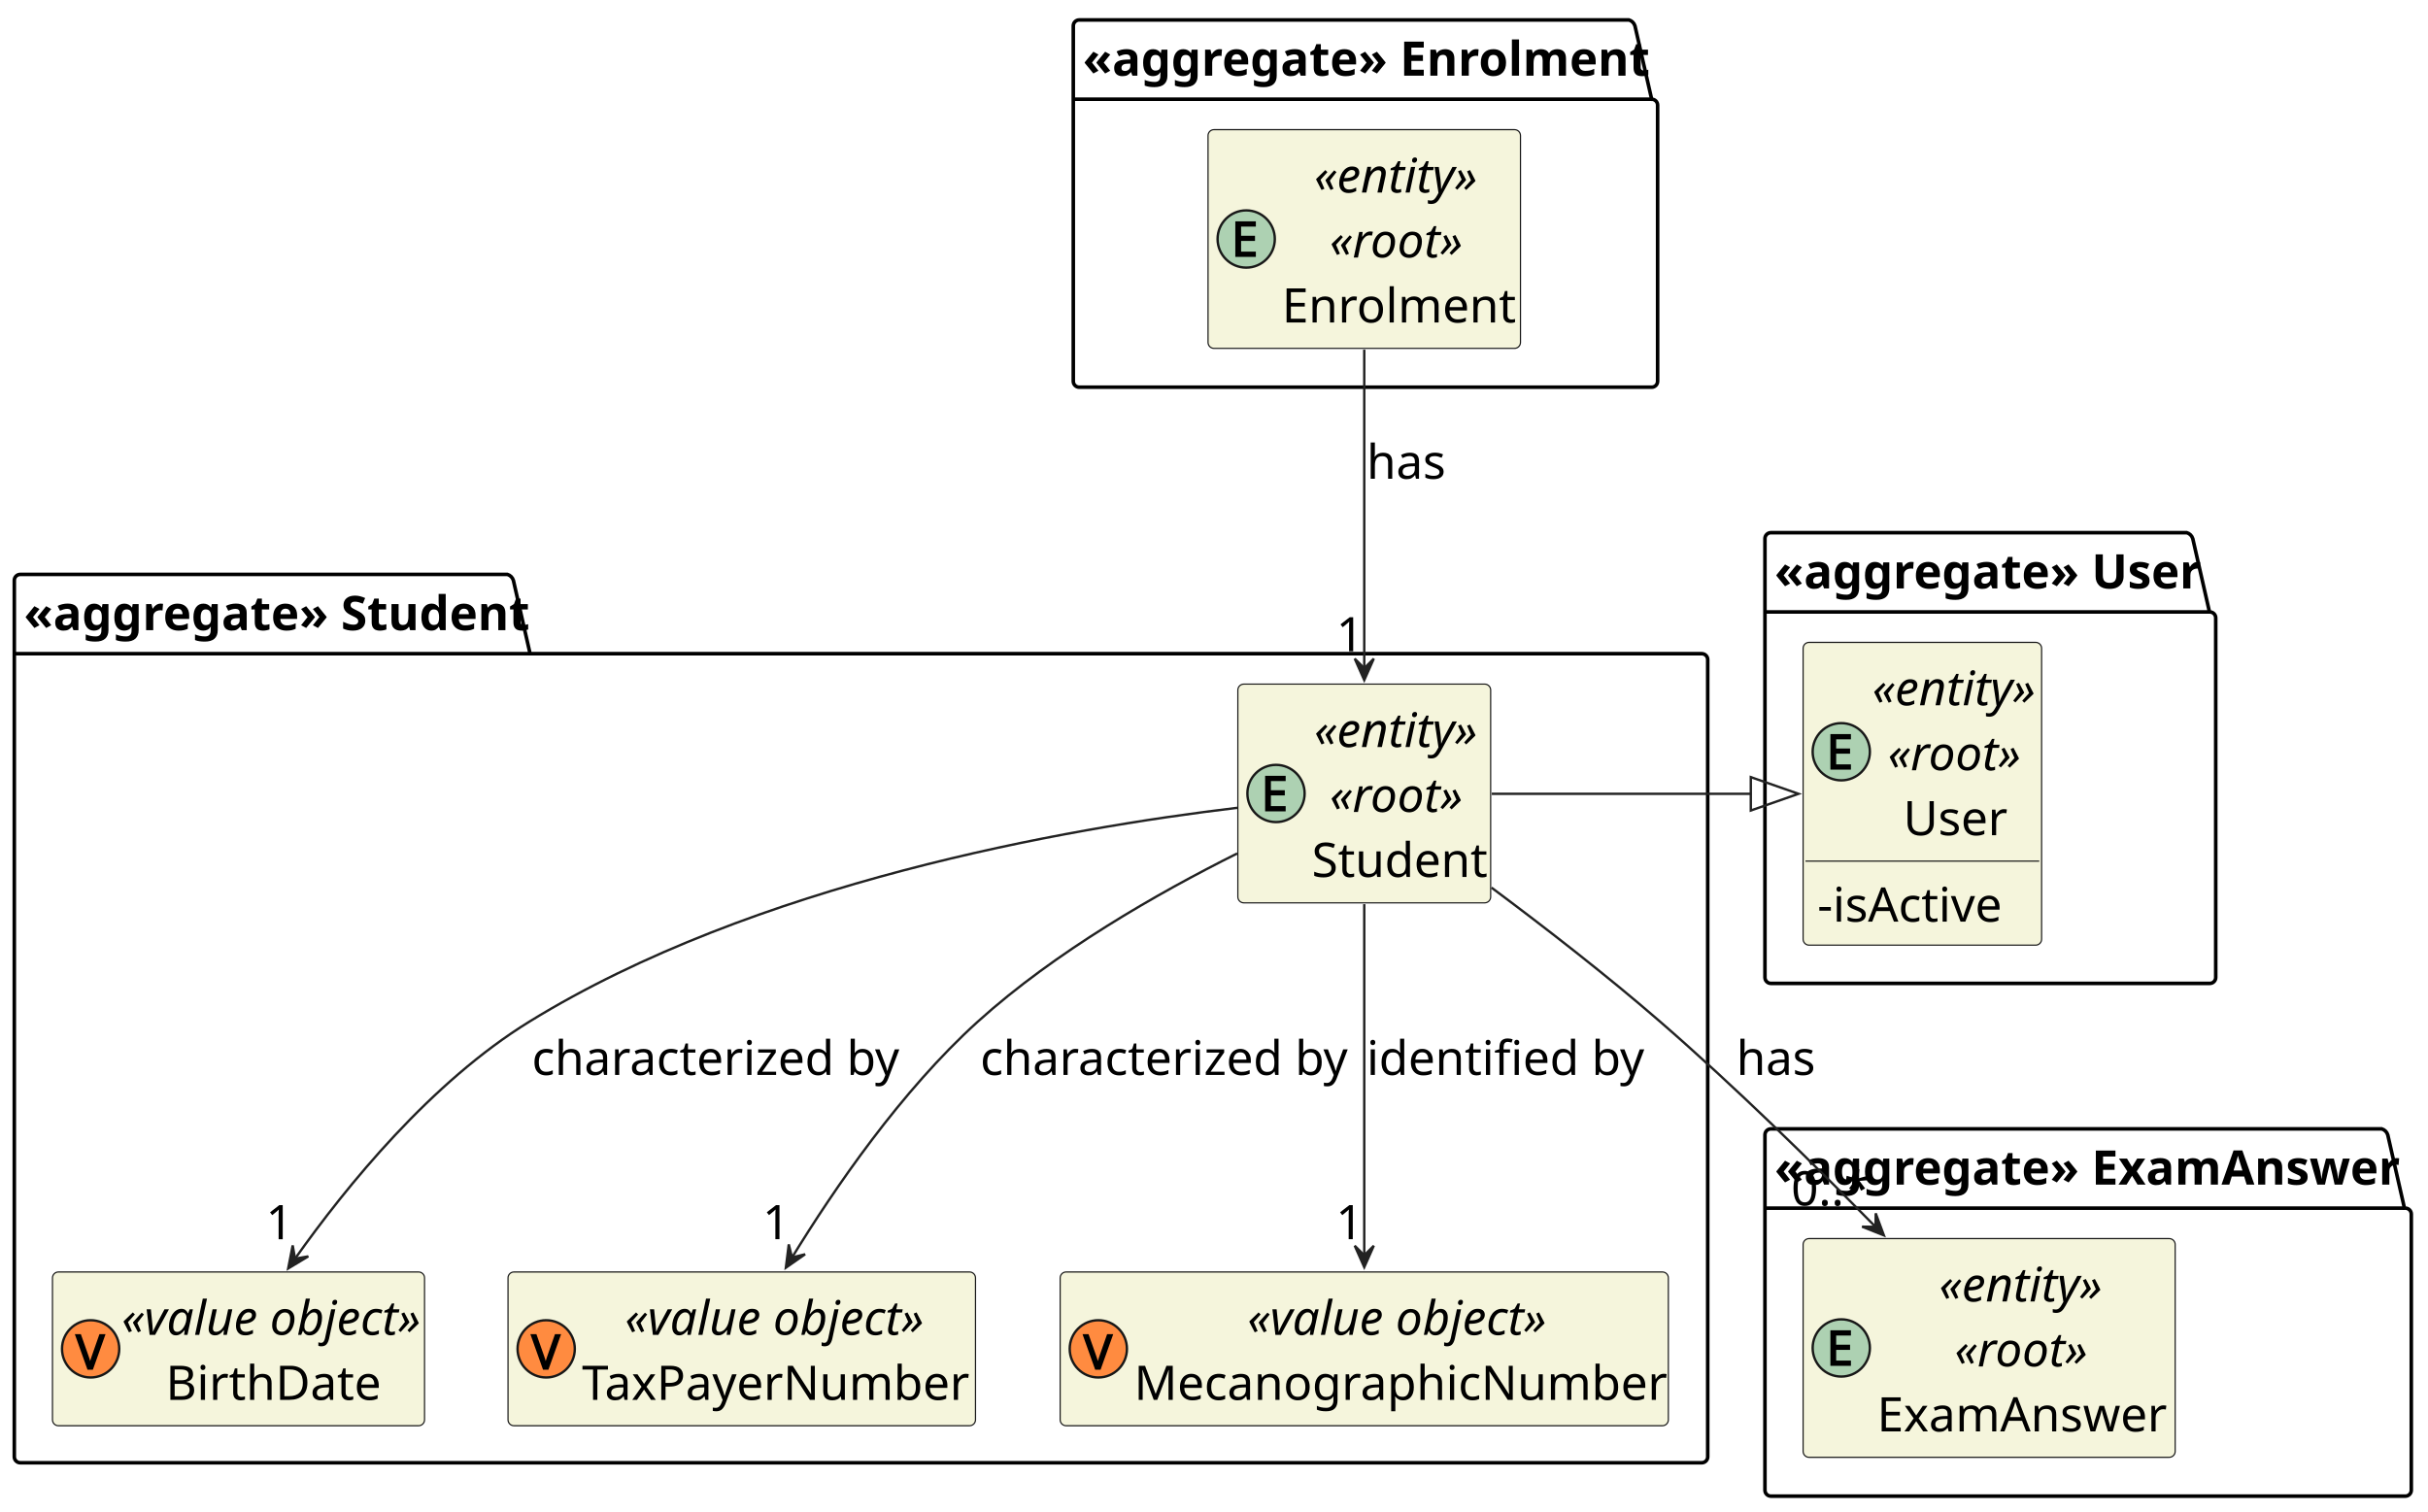
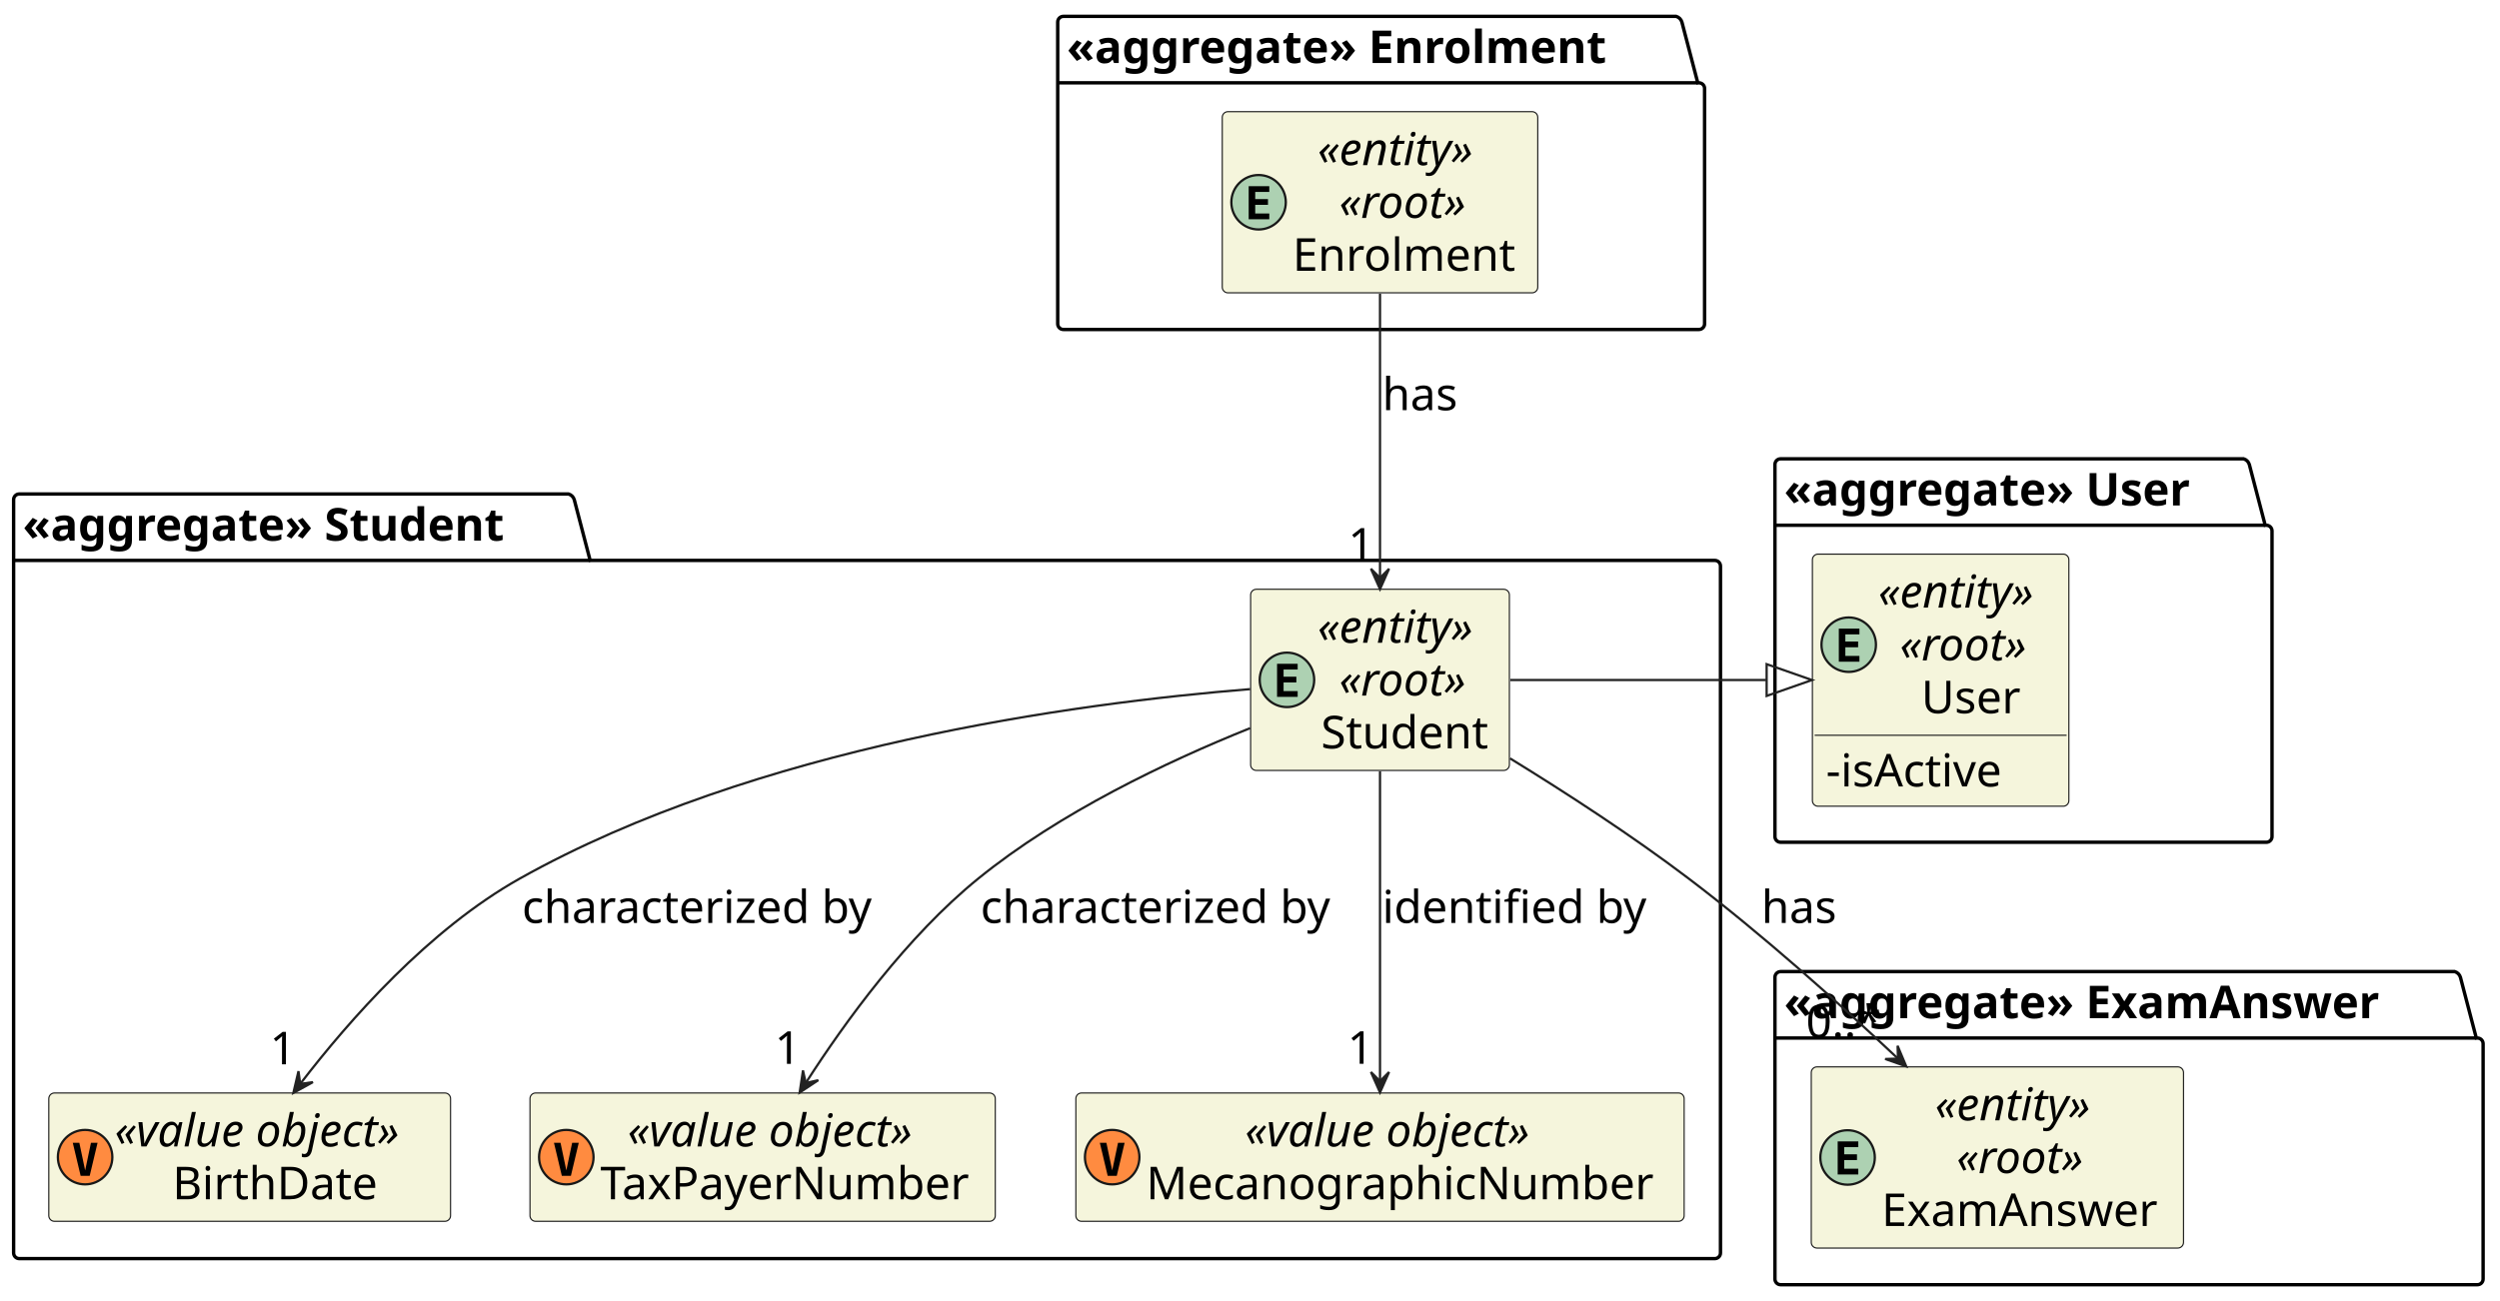
- <svg xmlns="http://www.w3.org/2000/svg" contentStyleType="text/css" height="634px" preserveAspectRatio="none" style="width:1018px;height:634px;background:#FFFFFF;" version="1.1" viewBox="0 0 1018 634" width="1018px" zoomAndPan="magnify">
+ <svg xmlns="http://www.w3.org/2000/svg" contentStyleType="text/css" height="573px" preserveAspectRatio="none" style="width:1101px;height:573px;background:#FFFFFF;" version="1.1" viewBox="0 0 1101 573" width="1101px" zoomAndPan="magnify">
  <defs />
  <g>
    <g id="cluster_&lt;&lt;aggregate&gt;&gt; User">
-       <path d="M742.5,223.36 L916.875,223.36 A3.75,3.75 0 0 1 919.375,225.86 L926.375,256.6 L926.5,256.6 A2.5,2.5 0 0 1 929,259.1 L929,409.86 A2.5,2.5 0 0 1 926.5,412.36 L742.5,412.36 A2.5,2.5 0 0 1 740,409.86 L740,225.86 A2.5,2.5 0 0 1 742.5,223.36 " fill="none" style="stroke:#000000;stroke-width:1.5;" />
-       <line style="stroke:#000000;stroke-width:1.5;" x1="740" x2="926.375" y1="256.6" y2="256.6" />
-       <text fill="#000000" font-family="sans-serif" font-size="20" font-weight="bold" lengthAdjust="spacing" textLength="173.375" x="744" y="246.74">«aggregate» User</text>
+       <path d="M784.5,202.217 L988.5,202.217 A3.75,3.75 0 0 1 991,204.717 L998,231.498 L998.5,231.498 A2.5,2.5 0 0 1 1001,233.998 L1001,368.717 A2.5,2.5 0 0 1 998.5,371.217 L784.5,371.217 A2.5,2.5 0 0 1 782,368.717 L782,204.717 A2.5,2.5 0 0 1 784.5,202.217 " fill="none" style="stroke:#000000;stroke-width:1.5;" />
+       <line style="stroke:#000000;stroke-width:1.5;" x1="782" x2="998" y1="231.498" y2="231.498" />
+       <text fill="#000000" font-family="sans-serif" font-size="20" font-weight="bold" lengthAdjust="spacing" textLength="203" x="786" y="222.781">«aggregate» User</text>
    </g>
    <g id="cluster_&lt;&lt;aggregate&gt;&gt; Enrolment">
-       <path d="M452.5,8.36 L683,8.36 A3.75,3.75 0 0 1 685.5,10.86 L692.5,41.6 L692.5,41.6 A2.5,2.5 0 0 1 695,44.1 L695,159.86 A2.5,2.5 0 0 1 692.5,162.36 L452.5,162.36 A2.5,2.5 0 0 1 450,159.86 L450,10.86 A2.5,2.5 0 0 1 452.5,8.36 " fill="none" style="stroke:#000000;stroke-width:1.5;" />
-       <line style="stroke:#000000;stroke-width:1.5;" x1="450" x2="692.5" y1="41.6" y2="41.6" />
-       <text fill="#000000" font-family="sans-serif" font-size="20" font-weight="bold" lengthAdjust="spacing" textLength="229.5" x="454" y="31.74">«aggregate» Enrolment</text>
+       <path d="M468.5,7.217 L738.5,7.217 A3.75,3.75 0 0 1 741,9.717 L748,36.498 L748.5,36.498 A2.5,2.5 0 0 1 751,38.998 L751,142.717 A2.5,2.5 0 0 1 748.5,145.217 L468.5,145.217 A2.5,2.5 0 0 1 466,142.717 L466,9.717 A2.5,2.5 0 0 1 468.5,7.217 " fill="none" style="stroke:#000000;stroke-width:1.5;" />
+       <line style="stroke:#000000;stroke-width:1.5;" x1="466" x2="748" y1="36.498" y2="36.498" />
+       <text fill="#000000" font-family="sans-serif" font-size="20" font-weight="bold" lengthAdjust="spacing" textLength="269" x="470" y="27.781">«aggregate» Enrolment</text>
    </g>
    <g id="cluster_&lt;&lt;aggregate&gt;&gt; ExamAnswer">
-       <path d="M742.5,473.36 L998.625,473.36 A3.75,3.75 0 0 1 1001.125,475.86 L1008.125,506.6 L1008.5,506.6 A2.5,2.5 0 0 1 1011,509.1 L1011,624.86 A2.5,2.5 0 0 1 1008.5,627.36 L742.5,627.36 A2.5,2.5 0 0 1 740,624.86 L740,475.86 A2.5,2.5 0 0 1 742.5,473.36 " fill="none" style="stroke:#000000;stroke-width:1.5;" />
-       <line style="stroke:#000000;stroke-width:1.5;" x1="740" x2="1008.125" y1="506.6" y2="506.6" />
-       <text fill="#000000" font-family="sans-serif" font-size="20" font-weight="bold" lengthAdjust="spacing" textLength="255.125" x="744" y="496.74">«aggregate» ExamAnswer</text>
+       <path d="M784.5,428.217 L1081.5,428.217 A3.75,3.75 0 0 1 1084,430.717 L1091,457.498 L1091.5,457.498 A2.5,2.5 0 0 1 1094,459.998 L1094,563.717 A2.5,2.5 0 0 1 1091.5,566.217 L784.5,566.217 A2.5,2.5 0 0 1 782,563.717 L782,430.717 A2.5,2.5 0 0 1 784.5,428.217 " fill="none" style="stroke:#000000;stroke-width:1.5;" />
+       <line style="stroke:#000000;stroke-width:1.5;" x1="782" x2="1091" y1="457.498" y2="457.498" />
+       <text fill="#000000" font-family="sans-serif" font-size="20" font-weight="bold" lengthAdjust="spacing" textLength="296" x="786" y="448.781">«aggregate» ExamAnswer</text>
    </g>
    <g id="cluster_&lt;&lt;aggregate&gt;&gt; Student">
-       <path d="M8.5,240.86 L212.75,240.86 A3.75,3.75 0 0 1 215.25,243.36 L222.25,274.1 L713.5,274.1 A2.5,2.5 0 0 1 716,276.6 L716,610.86 A2.5,2.5 0 0 1 713.5,613.36 L8.5,613.36 A2.5,2.5 0 0 1 6,610.86 L6,243.36 A2.5,2.5 0 0 1 8.5,240.86 " fill="none" style="stroke:#000000;stroke-width:1.5;" />
-       <line style="stroke:#000000;stroke-width:1.5;" x1="6" x2="222.25" y1="274.1" y2="274.1" />
-       <text fill="#000000" font-family="sans-serif" font-size="20" font-weight="bold" lengthAdjust="spacing" textLength="203.25" x="10" y="264.24">«aggregate» Student</text>
+       <path d="M8.5,217.717 L250.5,217.717 A3.75,3.75 0 0 1 253,220.217 L260,246.998 L755.5,246.998 A2.5,2.5 0 0 1 758,249.498 L758,552.217 A2.5,2.5 0 0 1 755.5,554.717 L8.5,554.717 A2.5,2.5 0 0 1 6,552.217 L6,220.217 A2.5,2.5 0 0 1 8.5,217.717 " fill="none" style="stroke:#000000;stroke-width:1.5;" />
+       <line style="stroke:#000000;stroke-width:1.5;" x1="6" x2="260" y1="246.998" y2="246.998" />
+       <text fill="#000000" font-family="sans-serif" font-size="20" font-weight="bold" lengthAdjust="spacing" textLength="241" x="10" y="238.281">«aggregate» Student</text>
    </g>
    <g id="elem_User">
-       <rect codeLine="13" fill="#F5F5DC" height="126.96" id="User" rx="2.5" ry="2.5" style="stroke:#181818;stroke-width:0.5;" width="100" x="756" y="269.36" />
-       <ellipse cx="772" cy="315.22" fill="#ADD1B2" rx="12" ry="12" style="stroke:#181818;stroke-width:1.0;" />
-       <path d="M776.047,322.72 L767.438,322.72 L767.438,307.814 L776.047,307.814 L776.047,310.017 L769.859,310.017 L769.859,313.861 L775.688,313.861 L775.688,316.033 L769.859,316.033 L769.859,320.517 L776.047,320.517 L776.047,322.72 Z " fill="#000000" />
-       <text fill="#000000" font-family="sans-serif" font-size="20" font-style="italic" lengthAdjust="spacing" textLength="70" x="785" y="295.74">«entity»</text>
-       <text fill="#000000" font-family="sans-serif" font-size="20" font-style="italic" lengthAdjust="spacing" textLength="57" x="791.5" y="322.98">«root»</text>
-       <text fill="#000000" font-family="sans-serif" font-size="20" lengthAdjust="spacing" textLength="44" x="798" y="350.22">User</text>
-       <line style="stroke:#181818;stroke-width:0.5;" x1="757" x2="855" y1="361.08" y2="361.08" />
-       <text fill="#000000" font-family="sans-serif" font-size="20" lengthAdjust="spacing" textLength="77" x="762" y="386.46">-isActive</text>
+       <rect codeLine="13" fill="#F5F5DC" height="111.125" id="User" rx="2.5" ry="2.5" style="stroke:#181818;stroke-width:0.5;" width="113" x="798.5" y="244.217" />
+       <ellipse cx="814.5" cy="284.139" fill="#ADD1B2" rx="12" ry="12" style="stroke:#181818;stroke-width:1.0;" />
+       <path d="M819.219,291.639 L810.141,291.639 L810.141,277.06 L819.219,277.06 L819.219,279.592 L813.016,279.592 L813.016,282.748 L818.641,282.748 L818.641,285.279 L813.016,285.279 L813.016,289.092 L819.219,289.092 L819.219,291.639 Z " fill="#000000" />
+       <text fill="#000000" font-family="sans-serif" font-size="20" font-style="italic" lengthAdjust="spacing" textLength="83" x="827.5" y="267.781">«entity»</text>
+       <text fill="#000000" font-family="sans-serif" font-size="20" font-style="italic" lengthAdjust="spacing" textLength="64" x="837" y="291.062">«root»</text>
+       <text fill="#000000" font-family="sans-serif" font-size="20" lengthAdjust="spacing" textLength="45" x="846.5" y="314.344">User</text>
+       <line style="stroke:#181818;stroke-width:0.5;" x1="799.5" x2="910.5" y1="324.06" y2="324.06" />
+       <text fill="#000000" font-family="sans-serif" font-size="20" lengthAdjust="spacing" textLength="85" x="804.5" y="346.625">-isActive</text>
    </g>
    <g id="elem_Enrolment">
-       <rect codeLine="21" fill="#F5F5DC" height="91.72" id="Enrolment" rx="2.5" ry="2.5" style="stroke:#181818;stroke-width:0.5;" width="131" x="506.5" y="54.36" />
-       <ellipse cx="522.5" cy="100.22" fill="#ADD1B2" rx="12" ry="12" style="stroke:#181818;stroke-width:1.0;" />
-       <path d="M526.547,107.72 L517.938,107.72 L517.938,92.814 L526.547,92.814 L526.547,95.017 L520.359,95.017 L520.359,98.861 L526.188,98.861 L526.188,101.032 L520.359,101.032 L520.359,105.517 L526.547,105.517 L526.547,107.72 Z " fill="#000000" />
-       <text fill="#000000" font-family="sans-serif" font-size="20" font-style="italic" lengthAdjust="spacing" textLength="70" x="551" y="80.74">«entity»</text>
-       <text fill="#000000" font-family="sans-serif" font-size="20" font-style="italic" lengthAdjust="spacing" textLength="57" x="557.5" y="107.98">«root»</text>
-       <text fill="#000000" font-family="sans-serif" font-size="20" lengthAdjust="spacing" textLength="97" x="537.5" y="135.22">Enrolment</text>
+       <rect codeLine="21" fill="#F5F5DC" height="79.844" id="Enrolment" rx="2.5" ry="2.5" style="stroke:#181818;stroke-width:0.5;" width="139" x="538.5" y="49.217" />
+       <ellipse cx="554.5" cy="89.139" fill="#ADD1B2" rx="12" ry="12" style="stroke:#181818;stroke-width:1.0;" />
+       <path d="M559.219,96.639 L550.141,96.639 L550.141,82.061 L559.219,82.061 L559.219,84.592 L553.016,84.592 L553.016,87.748 L558.641,87.748 L558.641,90.279 L553.016,90.279 L553.016,94.092 L559.219,94.092 L559.219,96.639 Z " fill="#000000" />
+       <text fill="#000000" font-family="sans-serif" font-size="20" font-style="italic" lengthAdjust="spacing" textLength="83" x="580.5" y="72.781">«entity»</text>
+       <text fill="#000000" font-family="sans-serif" font-size="20" font-style="italic" lengthAdjust="spacing" textLength="64" x="590" y="96.062">«root»</text>
+       <text fill="#000000" font-family="sans-serif" font-size="20" lengthAdjust="spacing" textLength="105" x="569.5" y="119.344">Enrolment</text>
    </g>
    <g id="elem_ExamAnswer">
-       <rect codeLine="28" fill="#F5F5DC" height="91.72" id="ExamAnswer" rx="2.5" ry="2.5" style="stroke:#181818;stroke-width:0.5;" width="156" x="756" y="519.36" />
-       <ellipse cx="772" cy="565.22" fill="#ADD1B2" rx="12" ry="12" style="stroke:#181818;stroke-width:1.0;" />
-       <path d="M776.047,572.72 L767.438,572.72 L767.438,557.814 L776.047,557.814 L776.047,560.017 L769.859,560.017 L769.859,563.861 L775.688,563.861 L775.688,566.033 L769.859,566.033 L769.859,570.517 L776.047,570.517 L776.047,572.72 Z " fill="#000000" />
-       <text fill="#000000" font-family="sans-serif" font-size="20" font-style="italic" lengthAdjust="spacing" textLength="70" x="813" y="545.74">«entity»</text>
-       <text fill="#000000" font-family="sans-serif" font-size="20" font-style="italic" lengthAdjust="spacing" textLength="57" x="819.5" y="572.98">«root»</text>
-       <text fill="#000000" font-family="sans-serif" font-size="20" lengthAdjust="spacing" textLength="122" x="787" y="600.22">ExamAnswer</text>
+       <rect codeLine="28" fill="#F5F5DC" height="79.844" id="ExamAnswer" rx="2.5" ry="2.5" style="stroke:#181818;stroke-width:0.5;" width="164" x="798" y="470.217" />
+       <ellipse cx="814" cy="510.139" fill="#ADD1B2" rx="12" ry="12" style="stroke:#181818;stroke-width:1.0;" />
+       <path d="M818.719,517.639 L809.641,517.639 L809.641,503.06 L818.719,503.06 L818.719,505.592 L812.516,505.592 L812.516,508.748 L818.141,508.748 L818.141,511.279 L812.516,511.279 L812.516,515.092 L818.719,515.092 L818.719,517.639 Z " fill="#000000" />
+       <text fill="#000000" font-family="sans-serif" font-size="20" font-style="italic" lengthAdjust="spacing" textLength="83" x="852.5" y="493.781">«entity»</text>
+       <text fill="#000000" font-family="sans-serif" font-size="20" font-style="italic" lengthAdjust="spacing" textLength="64" x="862" y="517.062">«root»</text>
+       <text fill="#000000" font-family="sans-serif" font-size="20" lengthAdjust="spacing" textLength="130" x="829" y="540.344">ExamAnswer</text>
    </g>
    <g id="elem_Student">
-       <rect codeLine="39" fill="#F5F5DC" height="91.72" id="Student" rx="2.5" ry="2.5" style="stroke:#181818;stroke-width:0.5;" width="106" x="519" y="286.86" />
-       <ellipse cx="535" cy="332.72" fill="#ADD1B2" rx="12" ry="12" style="stroke:#181818;stroke-width:1.0;" />
-       <path d="M539.047,340.22 L530.438,340.22 L530.438,325.314 L539.047,325.314 L539.047,327.517 L532.859,327.517 L532.859,331.361 L538.688,331.361 L538.688,333.533 L532.859,333.533 L532.859,338.017 L539.047,338.017 L539.047,340.22 Z " fill="#000000" />
-       <text fill="#000000" font-family="sans-serif" font-size="20" font-style="italic" lengthAdjust="spacing" textLength="70" x="551" y="313.24">«entity»</text>
-       <text fill="#000000" font-family="sans-serif" font-size="20" font-style="italic" lengthAdjust="spacing" textLength="57" x="557.5" y="340.48">«root»</text>
-       <text fill="#000000" font-family="sans-serif" font-size="20" lengthAdjust="spacing" textLength="72" x="550" y="367.72">Student</text>
+       <rect codeLine="39" fill="#F5F5DC" height="79.844" id="Student" rx="2.5" ry="2.5" style="stroke:#181818;stroke-width:0.5;" width="114" x="551" y="259.717" />
+       <ellipse cx="567" cy="299.639" fill="#ADD1B2" rx="12" ry="12" style="stroke:#181818;stroke-width:1.0;" />
+       <path d="M571.719,307.139 L562.641,307.139 L562.641,292.56 L571.719,292.56 L571.719,295.092 L565.516,295.092 L565.516,298.248 L571.141,298.248 L571.141,300.779 L565.516,300.779 L565.516,304.592 L571.719,304.592 L571.719,307.139 Z " fill="#000000" />
+       <text fill="#000000" font-family="sans-serif" font-size="20" font-style="italic" lengthAdjust="spacing" textLength="83" x="580.5" y="283.281">«entity»</text>
+       <text fill="#000000" font-family="sans-serif" font-size="20" font-style="italic" lengthAdjust="spacing" textLength="64" x="590" y="306.562">«root»</text>
+       <text fill="#000000" font-family="sans-serif" font-size="20" lengthAdjust="spacing" textLength="80" x="582" y="329.844">Student</text>
    </g>
    <g id="elem_BirthDate">
-       <rect codeLine="42" fill="#F5F5DC" height="64.48" id="BirthDate" rx="2.5" ry="2.5" style="stroke:#181818;stroke-width:0.5;" width="156" x="22" y="533.36" />
-       <ellipse cx="38" cy="565.6" fill="#FF8B40" rx="12" ry="12" style="stroke:#181818;stroke-width:1.0;" />
-       <path d="M44.25,559.444 L38.938,574.35 L36.688,574.35 L31.375,559.444 L33.906,559.444 L37.203,568.803 Q37.422,569.397 37.578,569.944 Q37.75,570.491 37.875,570.991 Q38.016,571.475 37.812,571.522 Q37.594,571.491 37.734,570.975 Q37.875,570.459 38.047,569.928 Q38.219,569.381 38.422,568.772 L41.688,559.444 L44.25,559.444 Z " fill="#000000" />
-       <text fill="#000000" font-family="sans-serif" font-size="20" font-style="italic" lengthAdjust="spacing" textLength="126" x="51" y="559.74">«value object»</text>
-       <text fill="#000000" font-family="sans-serif" font-size="20" lengthAdjust="spacing" textLength="89" x="69.5" y="586.98">BirthDate</text>
+       <rect codeLine="42" fill="#F5F5DC" height="56.562" id="BirthDate" rx="2.5" ry="2.5" style="stroke:#181818;stroke-width:0.5;" width="177" x="21.5" y="481.717" />
+       <ellipse cx="37.5" cy="509.998" fill="#FF8B40" rx="12" ry="12" style="stroke:#181818;stroke-width:1.0;" />
+       <path d="M37.516,515.842 L40.078,503.67 L42.984,503.67 L39.516,518.248 L35.531,518.248 L32.062,503.67 L34.953,503.67 L37.516,515.842 Z " fill="#000000" />
+       <text fill="#000000" font-family="sans-serif" font-size="20" font-style="italic" lengthAdjust="spacing" textLength="147" x="50.5" y="505.281">«value object»</text>
+       <text fill="#000000" font-family="sans-serif" font-size="20" lengthAdjust="spacing" textLength="96" x="76" y="528.562">BirthDate</text>
    </g>
    <g id="elem_TaxPayerNumber">
-       <rect codeLine="43" fill="#F5F5DC" height="64.48" id="TaxPayerNumber" rx="2.5" ry="2.5" style="stroke:#181818;stroke-width:0.5;" width="196" x="213" y="533.36" />
-       <ellipse cx="229" cy="565.6" fill="#FF8B40" rx="12" ry="12" style="stroke:#181818;stroke-width:1.0;" />
-       <path d="M235.25,559.444 L229.938,574.35 L227.688,574.35 L222.375,559.444 L224.906,559.444 L228.203,568.803 Q228.422,569.397 228.578,569.944 Q228.75,570.491 228.875,570.991 Q229.016,571.475 228.812,571.522 Q228.594,571.491 228.734,570.975 Q228.875,570.459 229.047,569.928 Q229.219,569.381 229.422,568.772 L232.688,559.444 L235.25,559.444 Z " fill="#000000" />
-       <text fill="#000000" font-family="sans-serif" font-size="20" font-style="italic" lengthAdjust="spacing" textLength="126" x="262" y="559.74">«value object»</text>
-       <text fill="#000000" font-family="sans-serif" font-size="20" lengthAdjust="spacing" textLength="162" x="244" y="586.98">TaxPayerNumber</text>
+       <rect codeLine="43" fill="#F5F5DC" height="56.562" id="TaxPayerNumber" rx="2.5" ry="2.5" style="stroke:#181818;stroke-width:0.5;" width="205" x="233.5" y="481.717" />
+       <ellipse cx="249.5" cy="509.998" fill="#FF8B40" rx="12" ry="12" style="stroke:#181818;stroke-width:1.0;" />
+       <path d="M249.516,515.842 L252.078,503.67 L254.984,503.67 L251.516,518.248 L247.531,518.248 L244.062,503.67 L246.953,503.67 L249.516,515.842 Z " fill="#000000" />
+       <text fill="#000000" font-family="sans-serif" font-size="20" font-style="italic" lengthAdjust="spacing" textLength="147" x="276.5" y="505.281">«value object»</text>
+       <text fill="#000000" font-family="sans-serif" font-size="20" lengthAdjust="spacing" textLength="171" x="264.5" y="528.562">TaxPayerNumber</text>
    </g>
    <g id="elem_MecanographicNumber">
-       <rect codeLine="44" fill="#F5F5DC" height="64.48" id="MecanographicNumber" rx="2.5" ry="2.5" style="stroke:#181818;stroke-width:0.5;" width="255" x="444.5" y="533.36" />
-       <ellipse cx="460.5" cy="565.6" fill="#FF8B40" rx="12" ry="12" style="stroke:#181818;stroke-width:1.0;" />
-       <path d="M466.75,559.444 L461.438,574.35 L459.188,574.35 L453.875,559.444 L456.406,559.444 L459.703,568.803 Q459.922,569.397 460.078,569.944 Q460.25,570.491 460.375,570.991 Q460.516,571.475 460.312,571.522 Q460.094,571.491 460.234,570.975 Q460.375,570.459 460.547,569.928 Q460.719,569.381 460.922,568.772 L464.188,559.444 L466.75,559.444 Z " fill="#000000" />
-       <text fill="#000000" font-family="sans-serif" font-size="20" font-style="italic" lengthAdjust="spacing" textLength="126" x="523" y="559.74">«value object»</text>
-       <text fill="#000000" font-family="sans-serif" font-size="20" lengthAdjust="spacing" textLength="221" x="475.5" y="586.98">MecanographicNumber</text>
+       <rect codeLine="44" fill="#F5F5DC" height="56.562" id="MecanographicNumber" rx="2.5" ry="2.5" style="stroke:#181818;stroke-width:0.5;" width="268" x="474" y="481.717" />
+       <ellipse cx="490" cy="509.998" fill="#FF8B40" rx="12" ry="12" style="stroke:#181818;stroke-width:1.0;" />
+       <path d="M490.016,515.842 L492.578,503.67 L495.484,503.67 L492.016,518.248 L488.031,518.248 L484.562,503.67 L487.453,503.67 L490.016,515.842 Z " fill="#000000" />
+       <text fill="#000000" font-family="sans-serif" font-size="20" font-style="italic" lengthAdjust="spacing" textLength="147" x="548.5" y="505.281">«value object»</text>
+       <text fill="#000000" font-family="sans-serif" font-size="20" lengthAdjust="spacing" textLength="234" x="505" y="528.562">MecanographicNumber</text>
    </g>
    <g id="link_Student_BirthDate">
-       <path codeLine="46" d="M518.77,338.73 C446.76,347.34 316.48,370.22 222,428.36 C180.89,453.66 145.54,496.95 123.63,527.89 " fill="none" id="Student-to-BirthDate" style="stroke:#222222;stroke-width:1.0;" />
-       <polygon fill="#222222" points="120.83,531.89,129.269,526.813,123.698,527.794,122.716,522.223,120.83,531.89" style="stroke:#222222;stroke-width:1.0;" />
-       <text fill="#000000" font-family="sans-serif" font-size="20" lengthAdjust="spacing" textLength="152" x="223" y="450.74">characterized by</text>
-       <text fill="#000000" font-family="sans-serif" font-size="20" lengthAdjust="spacing" textLength="11" x="111.445" y="519.63">1</text>
+       <path codeLine="46" d="M550.78,303.727 C473.29,309.967 332.75,329.027 229,387.217 C189.03,409.637 153.87,449.577 132.32,477.647 " fill="none" id="Student-to-BirthDate" style="stroke:#222222;stroke-width:1.0;" />
+       <polygon fill="#222222" points="129.24,481.697,137.867,476.946,132.263,477.714,131.495,472.11,129.24,481.697" style="stroke:#222222;stroke-width:1.0;" />
+       <text fill="#000000" font-family="sans-serif" font-size="20" lengthAdjust="spacing" textLength="167" x="230" y="406.781">characterized by</text>
+       <text fill="#000000" font-family="sans-serif" font-size="20" lengthAdjust="spacing" textLength="13" x="118.868" y="469.081">1</text>
    </g>
    <g id="link_Student_TaxPayerNumber">
-       <path codeLine="47" d="M518.75,357.86 C485.24,374.59 442.37,399.11 410,428.36 C377.97,457.3 349.93,498.16 331.94,527.52 " fill="none" id="Student-to-TaxPayerNumber" style="stroke:#222222;stroke-width:1.0;" />
-       <polygon fill="#222222" points="329.49,531.57,337.564,525.93,332.073,527.289,330.714,521.798,329.49,531.57" style="stroke:#222222;stroke-width:1.0;" />
-       <text fill="#000000" font-family="sans-serif" font-size="20" lengthAdjust="spacing" textLength="152" x="411" y="450.74">characterized by</text>
-       <text fill="#000000" font-family="sans-serif" font-size="20" lengthAdjust="spacing" textLength="11" x="319.721" y="519.613">1</text>
+       <path codeLine="47" d="M550.78,320.917 C514.11,335.657 466.85,358.117 431,387.217 C399.67,412.647 372.38,450.267 355.19,477.007 " fill="none" id="Student-to-TaxPayerNumber" style="stroke:#222222;stroke-width:1.0;" />
+       <polygon fill="#222222" points="352.31,481.527,360.52,476.087,354.997,477.31,353.774,471.787,352.31,481.527" style="stroke:#222222;stroke-width:1.0;" />
+       <text fill="#000000" font-family="sans-serif" font-size="20" lengthAdjust="spacing" textLength="167" x="432" y="406.781">characterized by</text>
+       <text fill="#000000" font-family="sans-serif" font-size="20" lengthAdjust="spacing" textLength="13" x="341.333" y="468.876">1</text>
    </g>
    <g id="link_Student_MecanographicNumber">
-       <path codeLine="48" d="M572,379.12 C572,422.18 572,486.22 572,526.61 " fill="none" id="Student-to-MecanographicNumber" style="stroke:#222222;stroke-width:1.0;" />
-       <polygon fill="#222222" points="572,531.36,576,522.36,572,526.36,568,522.36,572,531.36" style="stroke:#222222;stroke-width:1.0;" />
-       <text fill="#000000" font-family="sans-serif" font-size="20" lengthAdjust="spacing" textLength="114" x="573" y="450.74">identified by</text>
-       <text fill="#000000" font-family="sans-serif" font-size="20" lengthAdjust="spacing" textLength="11" x="560.089" y="519.625">1</text>
+       <path codeLine="48" d="M608,339.937 C608,379.287 608,439.227 608,476.217 " fill="none" id="Student-to-MecanographicNumber" style="stroke:#222222;stroke-width:1.0;" />
+       <polygon fill="#222222" points="608,481.497,612,472.497,608,476.497,604,472.497,608,481.497" style="stroke:#222222;stroke-width:1.0;" />
+       <text fill="#000000" font-family="sans-serif" font-size="20" lengthAdjust="spacing" textLength="126" x="609" y="406.781">identified by</text>
+       <text fill="#000000" font-family="sans-serif" font-size="20" lengthAdjust="spacing" textLength="13" x="593.659" y="468.84">1</text>
    </g>
    <g id="link_Student_User">
-       <path codeLine="50" d="M625.47,332.86 C661.73,332.86 697.98,332.86 734.23,332.86 " fill="none" id="Student-to-User" style="stroke:#222222;stroke-width:1.0;" />
-       <polygon fill="none" points="734.07,325.86,754.07,332.86,734.07,339.86,734.07,325.86" style="stroke:#222222;stroke-width:1.0;" />
+       <path codeLine="50" d="M665.41,299.717 C702.97,299.717 740.53,299.717 778.09,299.717 " fill="none" id="Student-to-User" style="stroke:#222222;stroke-width:1.0;" />
+       <polygon fill="none" points="778.34,292.717,798.34,299.717,778.34,306.717,778.34,292.717" style="stroke:#222222;stroke-width:1.0;" />
    </g>
    <g id="link_Enrolment_Student">
-       <path codeLine="52" d="M572,146.62 C572,185.08 572,240.27 572,280.39 " fill="none" id="Enrolment-to-Student" style="stroke:#222222;stroke-width:1.0;" />
-       <polygon fill="#222222" points="572,285.19,576,276.19,572,280.19,568,276.19,572,285.19" style="stroke:#222222;stroke-width:1.0;" />
-       <text fill="#000000" font-family="sans-serif" font-size="20" lengthAdjust="spacing" textLength="33" x="573" y="200.74">has</text>
-       <text fill="#000000" font-family="sans-serif" font-size="20" lengthAdjust="spacing" textLength="11" x="560.261" y="273.098">1</text>
+       <path codeLine="52" d="M608,129.437 C608,164.967 608,217.267 608,254.327 " fill="none" id="Enrolment-to-Student" style="stroke:#222222;stroke-width:1.0;" />
+       <polygon fill="#222222" points="608,259.677,612,250.677,608,254.677,604,250.677,608,259.677" style="stroke:#222222;stroke-width:1.0;" />
+       <text fill="#000000" font-family="sans-serif" font-size="20" lengthAdjust="spacing" textLength="35" x="609" y="180.781">has</text>
+       <text fill="#000000" font-family="sans-serif" font-size="20" lengthAdjust="spacing" textLength="13" x="593.964" y="247.062">1</text>
    </g>
    <g id="link_Student_ExamAnswer">
-       <path codeLine="54" d="M625.35,372.2 C647.69,388.84 673.61,408.94 696,428.36 C727.34,455.55 760.52,488.12 786.49,514.57 " fill="none" id="Student-to-ExamAnswer" style="stroke:#222222;stroke-width:1.0;" />
-       <polygon fill="#222222" points="789.87,518.01,786.446,508.775,786.378,514.432,780.721,514.363,789.87,518.01" style="stroke:#222222;stroke-width:1.0;" />
-       <text fill="#000000" font-family="sans-serif" font-size="20" lengthAdjust="spacing" textLength="33" x="728" y="450.74">has</text>
-       <text fill="#000000" font-family="sans-serif" font-size="20" lengthAdjust="spacing" textLength="32" x="750.992" y="505.473">0..*</text>
+       <path codeLine="54" d="M665.31,334.267 C690.14,349.527 719.14,368.367 744,387.217 C776.28,411.697 810.2,442.117 836.09,466.457 " fill="none" id="Student-to-ExamAnswer" style="stroke:#222222;stroke-width:1.0;" />
+       <polygon fill="#222222" points="839.85,469.997,836.038,460.916,836.209,466.57,830.555,466.741,839.85,469.997" style="stroke:#222222;stroke-width:1.0;" />
+       <text fill="#000000" font-family="sans-serif" font-size="20" lengthAdjust="spacing" textLength="35" x="776" y="406.781">has</text>
+       <text fill="#000000" font-family="sans-serif" font-size="20" lengthAdjust="spacing" textLength="35" x="795.662" y="457.353">0..*</text>
    </g>
  </g>
</svg>
